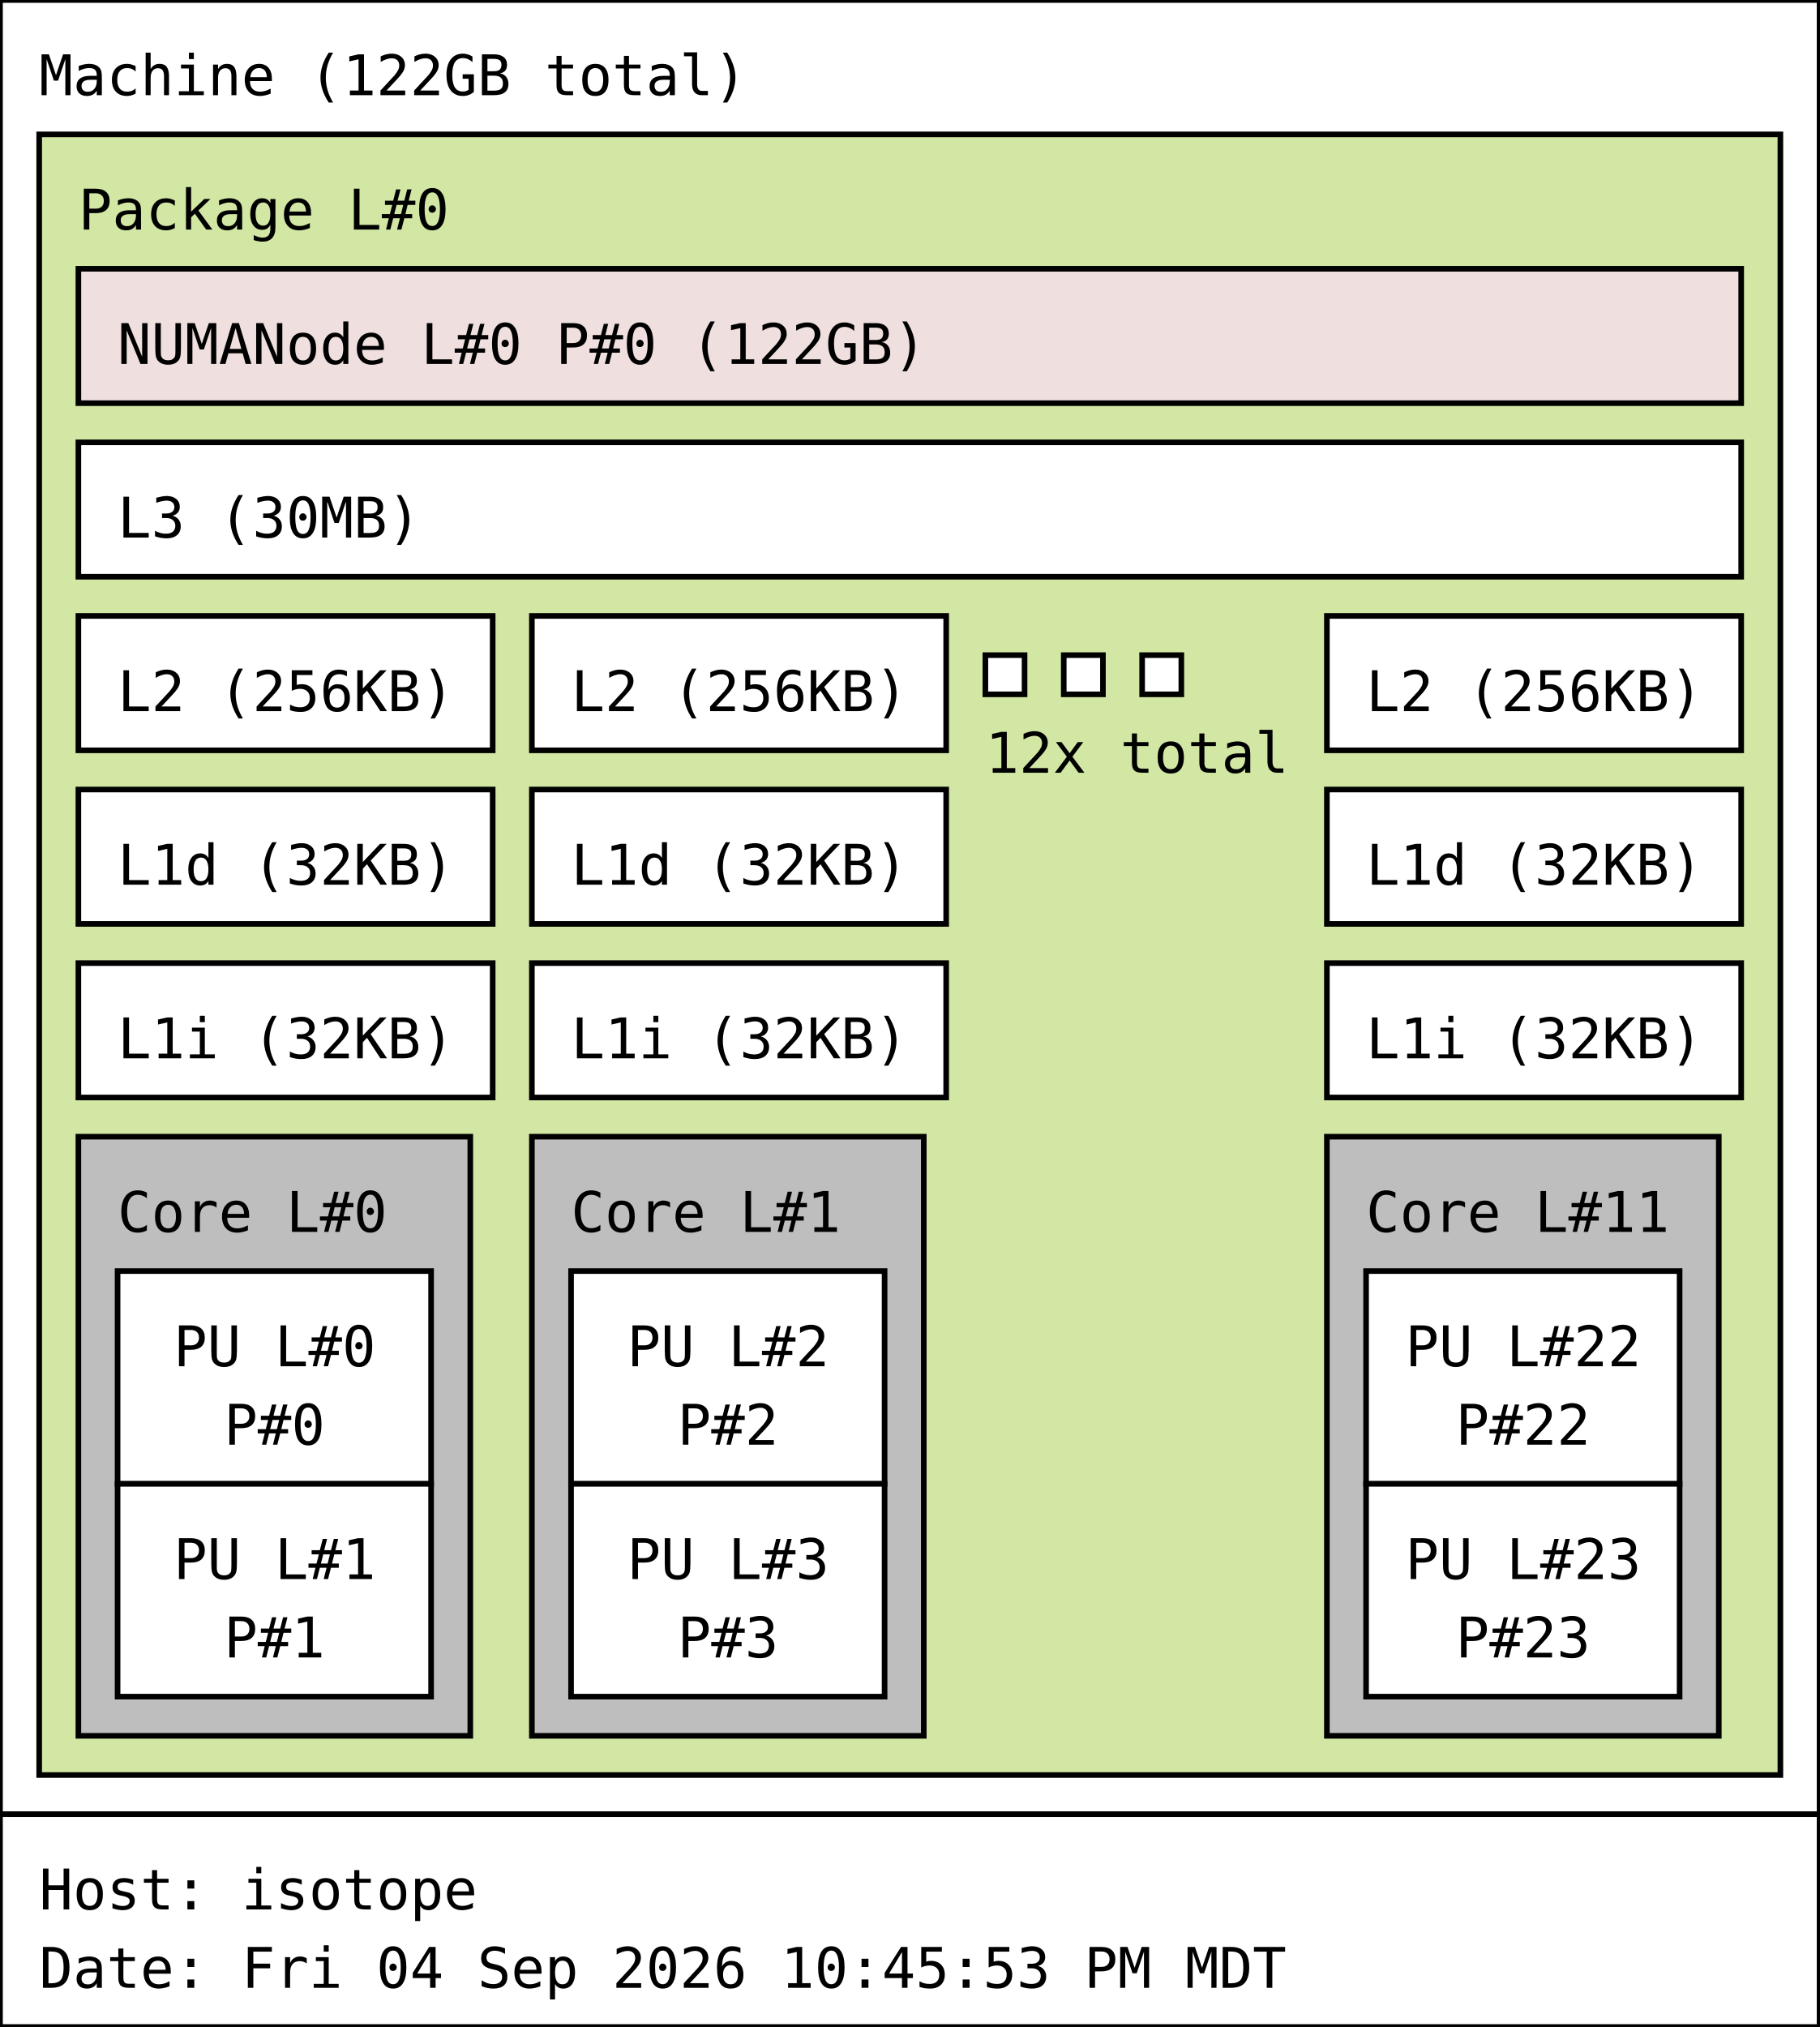
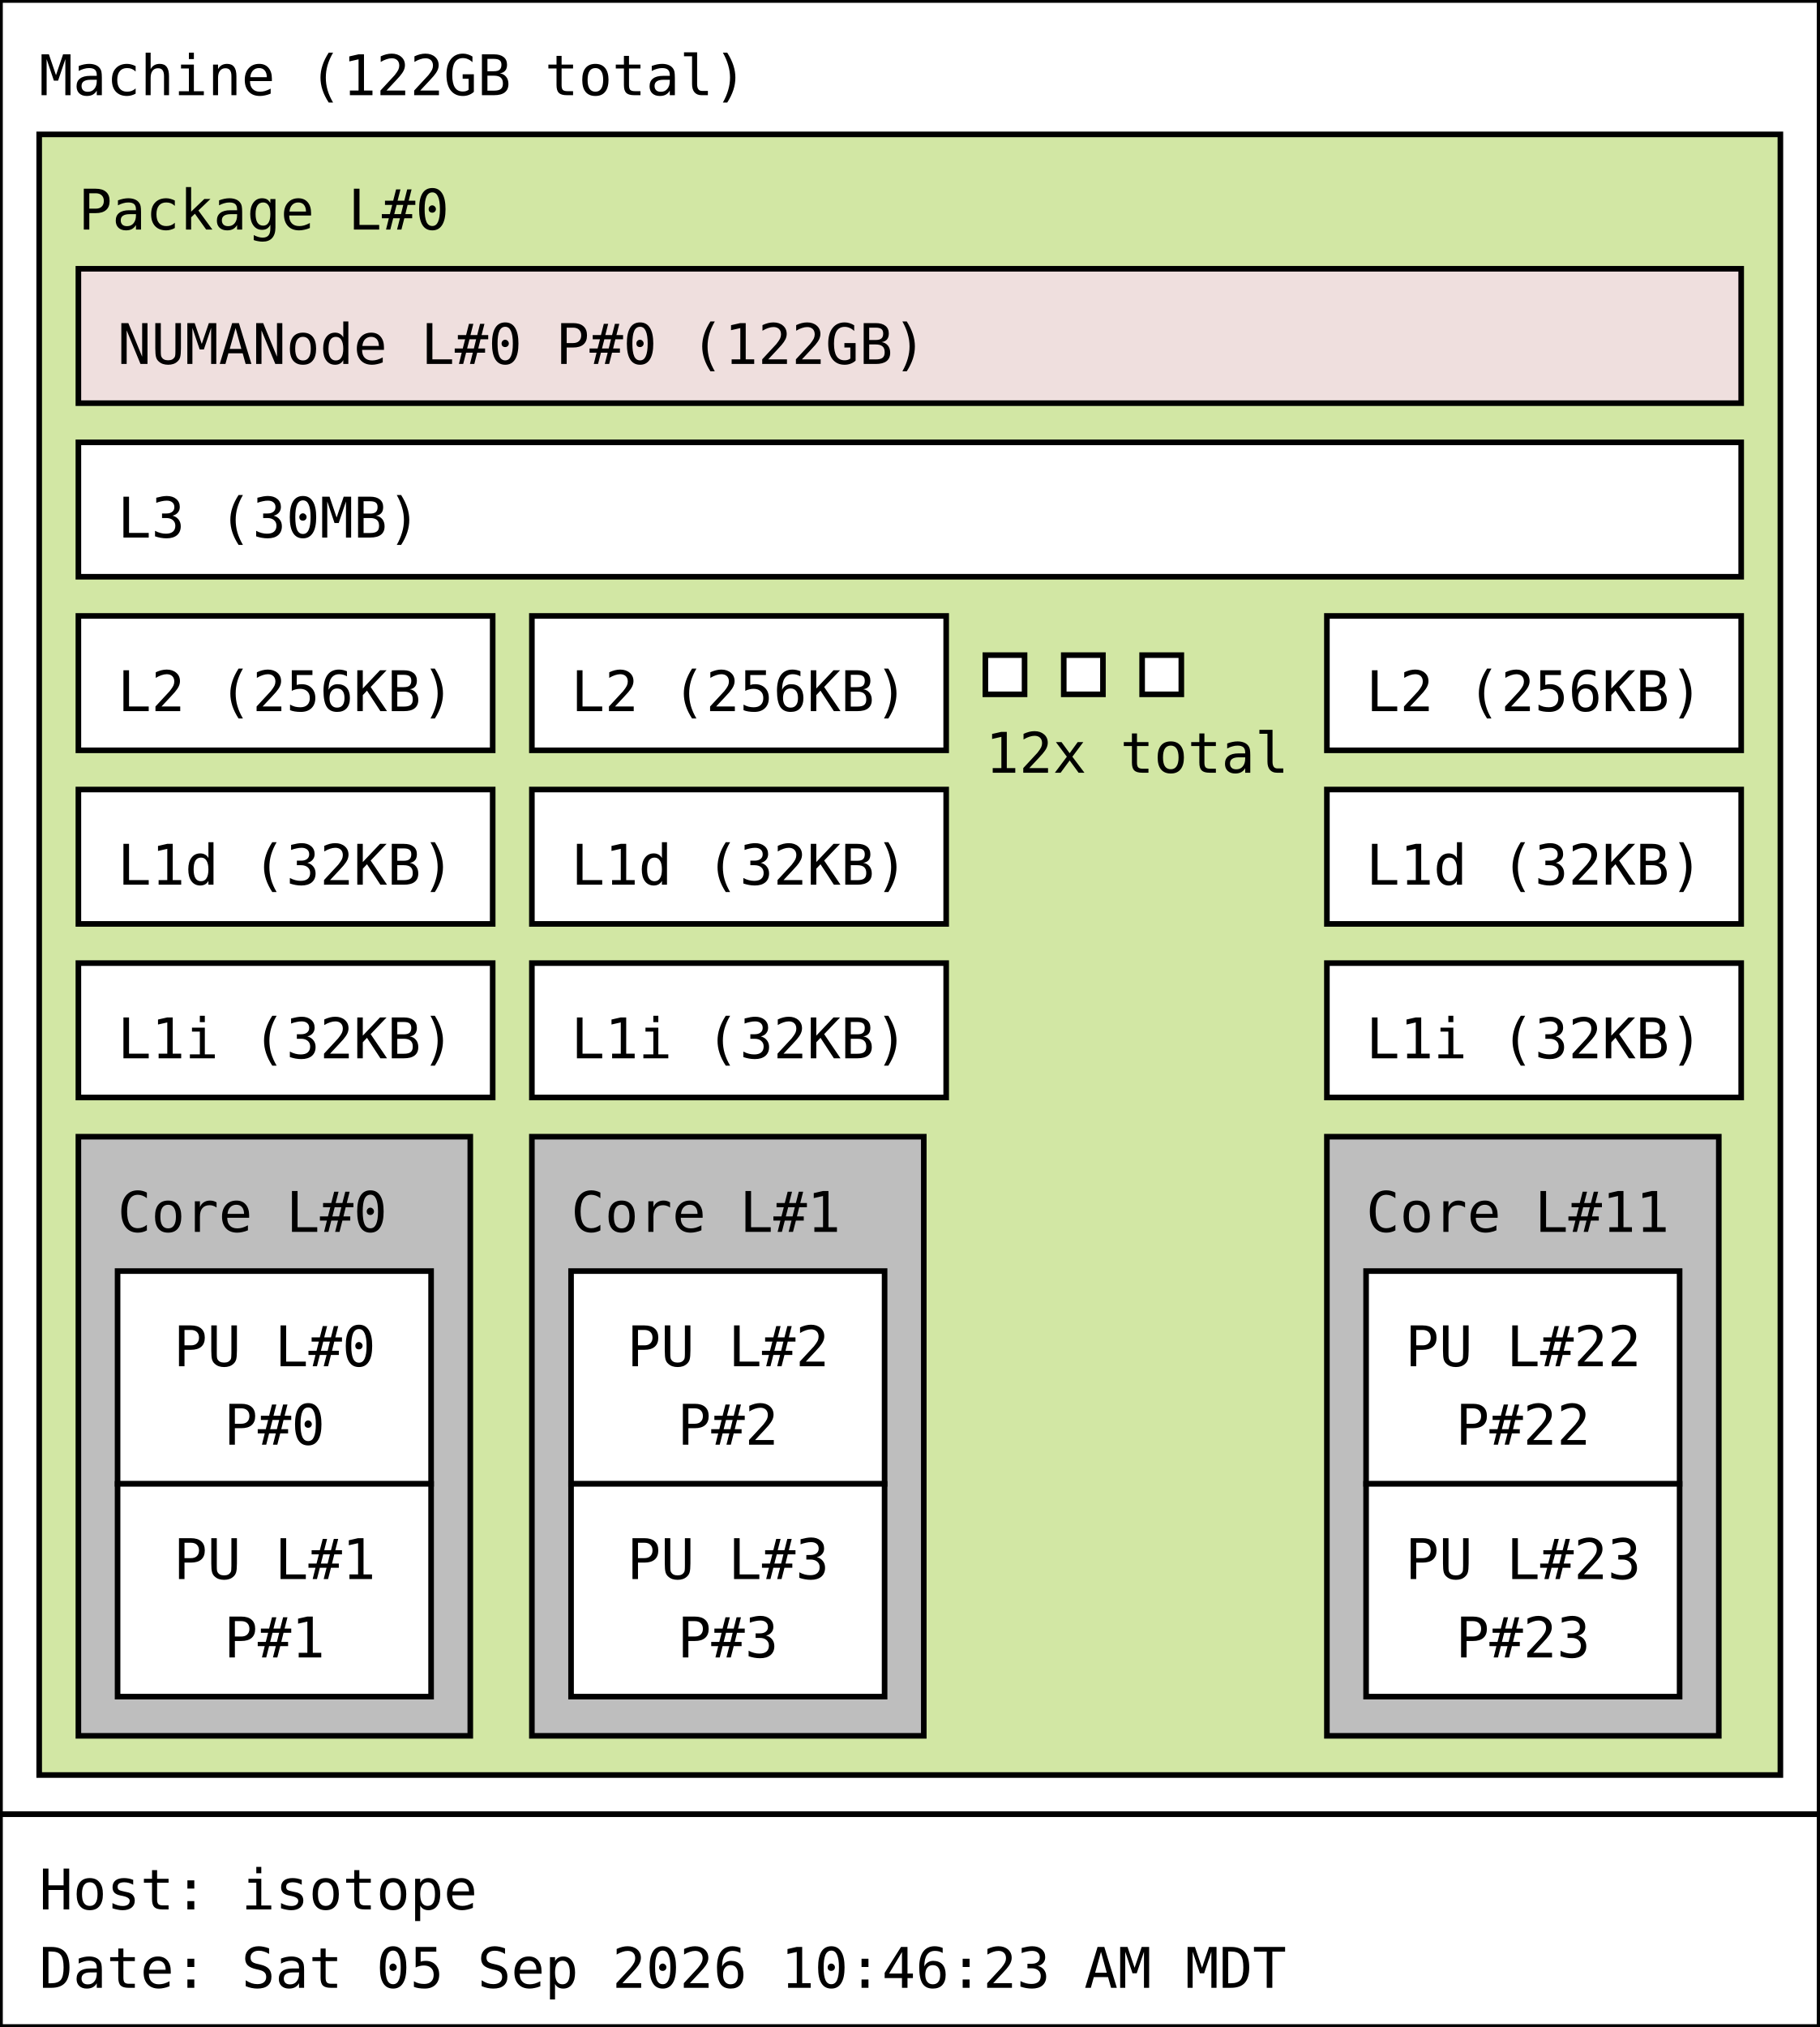
<svg xmlns="http://www.w3.org/2000/svg" width="325px" height="362px" viewBox="0 0 325px 362px" version="1.1">
  <rect id="Machine_0_rect" class="Machine" x="0" y="0" width="325" height="324" fill="rgb(255,255,255)" stroke="rgb(0,0,0)" stroke-width="1" />
  <text id="Machine_0_text" class="Machine" font-family="Monospace" x="7" y="17" fill="rgb(0,0,0)" font-size="10px">Machine (122GB total)</text>
  <rect id="Package_0_rect" class="Package" x="7" y="24" width="311" height="293" fill="rgb(210,231,164)" stroke="rgb(0,0,0)" stroke-width="1" />
  <text id="Package_0_text" class="Package" font-family="Monospace" x="14" y="41" fill="rgb(0,0,0)" font-size="10px">Package L#0</text>
  <rect id="L3_0_rect" class="L3" x="14" y="79" width="297" height="24" fill="rgb(255,255,255)" stroke="rgb(0,0,0)" stroke-width="1" />
  <text id="L3_0_text" class="L3" font-family="Monospace" x="21" y="96" fill="rgb(0,0,0)" font-size="10px">L3 (30MB)</text>
  <rect id="L2_0_rect" class="L2" x="14" y="110" width="74" height="24" fill="rgb(255,255,255)" stroke="rgb(0,0,0)" stroke-width="1" />
  <text id="L2_0_text" class="L2" font-family="Monospace" x="21" y="127" fill="rgb(0,0,0)" font-size="10px">L2 (256KB)</text>
  <rect id="L1d_0_rect" class="L1d" x="14" y="141" width="74" height="24" fill="rgb(255,255,255)" stroke="rgb(0,0,0)" stroke-width="1" />
  <text id="L1d_0_text" class="L1d" font-family="Monospace" x="21" y="158" fill="rgb(0,0,0)" font-size="10px">L1d (32KB)</text>
  <rect id="L1i_0_rect" class="L1i" x="14" y="172" width="74" height="24" fill="rgb(255,255,255)" stroke="rgb(0,0,0)" stroke-width="1" />
  <text id="L1i_0_text" class="L1i" font-family="Monospace" x="21" y="189" fill="rgb(0,0,0)" font-size="10px">L1i (32KB)</text>
  <rect id="Core_0_rect" class="Core" x="14" y="203" width="70" height="107" fill="rgb(190,190,190)" stroke="rgb(0,0,0)" stroke-width="1" />
  <text id="Core_0_text" class="Core" font-family="Monospace" x="21" y="220" fill="rgb(0,0,0)" font-size="10px">Core L#0</text>
  <rect id="PU_0_rect" class="PU" x="21" y="227" width="56" height="38" fill="rgb(255,255,255)" stroke="rgb(0,0,0)" stroke-width="1" />
  <text id="PU_0_text" class="PU" font-family="Monospace" x="31" y="244" fill="rgb(0,0,0)" font-size="10px">PU L#0</text>
  <text id="PU_0_text_1" class="PU" font-family="Monospace" x="40" y="258" fill="rgb(0,0,0)" font-size="10px">P#0</text>
  <rect id="PU_1_rect" class="PU" x="21" y="265" width="56" height="38" fill="rgb(255,255,255)" stroke="rgb(0,0,0)" stroke-width="1" />
  <text id="PU_1_text" class="PU" font-family="Monospace" x="31" y="282" fill="rgb(0,0,0)" font-size="10px">PU L#1</text>
  <text id="PU_1_text_1" class="PU" font-family="Monospace" x="40" y="296" fill="rgb(0,0,0)" font-size="10px">P#1</text>
  <rect id="L2_1_rect" class="L2" x="95" y="110" width="74" height="24" fill="rgb(255,255,255)" stroke="rgb(0,0,0)" stroke-width="1" />
  <text id="L2_1_text" class="L2" font-family="Monospace" x="102" y="127" fill="rgb(0,0,0)" font-size="10px">L2 (256KB)</text>
  <rect id="L1d_1_rect" class="L1d" x="95" y="141" width="74" height="24" fill="rgb(255,255,255)" stroke="rgb(0,0,0)" stroke-width="1" />
  <text id="L1d_1_text" class="L1d" font-family="Monospace" x="102" y="158" fill="rgb(0,0,0)" font-size="10px">L1d (32KB)</text>
  <rect id="L1i_1_rect" class="L1i" x="95" y="172" width="74" height="24" fill="rgb(255,255,255)" stroke="rgb(0,0,0)" stroke-width="1" />
  <text id="L1i_1_text" class="L1i" font-family="Monospace" x="102" y="189" fill="rgb(0,0,0)" font-size="10px">L1i (32KB)</text>
  <rect id="Core_1_rect" class="Core" x="95" y="203" width="70" height="107" fill="rgb(190,190,190)" stroke="rgb(0,0,0)" stroke-width="1" />
  <text id="Core_1_text" class="Core" font-family="Monospace" x="102" y="220" fill="rgb(0,0,0)" font-size="10px">Core L#1</text>
  <rect id="PU_2_rect" class="PU" x="102" y="227" width="56" height="38" fill="rgb(255,255,255)" stroke="rgb(0,0,0)" stroke-width="1" />
  <text id="PU_2_text" class="PU" font-family="Monospace" x="112" y="244" fill="rgb(0,0,0)" font-size="10px">PU L#2</text>
  <text id="PU_2_text_1" class="PU" font-family="Monospace" x="121" y="258" fill="rgb(0,0,0)" font-size="10px">P#2</text>
  <rect id="PU_3_rect" class="PU" x="102" y="265" width="56" height="38" fill="rgb(255,255,255)" stroke="rgb(0,0,0)" stroke-width="1" />
  <text id="PU_3_text" class="PU" font-family="Monospace" x="112" y="282" fill="rgb(0,0,0)" font-size="10px">PU L#3</text>
  <text id="PU_3_text_1" class="PU" font-family="Monospace" x="121" y="296" fill="rgb(0,0,0)" font-size="10px">P#3</text>
  <rect id="L2_2_rect" class="L2" x="176" y="117" width="7" height="7" fill="rgb(255,255,255)" stroke="rgb(0,0,0)" stroke-width="1" />
  <rect id="L2_2_rect" class="L2" x="190" y="117" width="7" height="7" fill="rgb(255,255,255)" stroke="rgb(0,0,0)" stroke-width="1" />
  <rect id="L2_2_rect" class="L2" x="204" y="117" width="7" height="7" fill="rgb(255,255,255)" stroke="rgb(0,0,0)" stroke-width="1" />
  <text id="L2_2_text" class="L2" font-family="Monospace" x="176" y="138" fill="rgb(0,0,0)" font-size="10px">12x total</text>
  <rect id="L2_11_rect" class="L2" x="237" y="110" width="74" height="24" fill="rgb(255,255,255)" stroke="rgb(0,0,0)" stroke-width="1" />
  <text id="L2_11_text" class="L2" font-family="Monospace" x="244" y="127" fill="rgb(0,0,0)" font-size="10px">L2 (256KB)</text>
  <rect id="L1d_11_rect" class="L1d" x="237" y="141" width="74" height="24" fill="rgb(255,255,255)" stroke="rgb(0,0,0)" stroke-width="1" />
  <text id="L1d_11_text" class="L1d" font-family="Monospace" x="244" y="158" fill="rgb(0,0,0)" font-size="10px">L1d (32KB)</text>
  <rect id="L1i_11_rect" class="L1i" x="237" y="172" width="74" height="24" fill="rgb(255,255,255)" stroke="rgb(0,0,0)" stroke-width="1" />
  <text id="L1i_11_text" class="L1i" font-family="Monospace" x="244" y="189" fill="rgb(0,0,0)" font-size="10px">L1i (32KB)</text>
  <rect id="Core_11_rect" class="Core" x="237" y="203" width="70" height="107" fill="rgb(190,190,190)" stroke="rgb(0,0,0)" stroke-width="1" />
  <text id="Core_11_text" class="Core" font-family="Monospace" x="244" y="220" fill="rgb(0,0,0)" font-size="10px">Core L#11</text>
  <rect id="PU_22_rect" class="PU" x="244" y="227" width="56" height="38" fill="rgb(255,255,255)" stroke="rgb(0,0,0)" stroke-width="1" />
  <text id="PU_22_text" class="PU" font-family="Monospace" x="251" y="244" fill="rgb(0,0,0)" font-size="10px">PU L#22</text>
  <text id="PU_22_text_1" class="PU" font-family="Monospace" x="260" y="258" fill="rgb(0,0,0)" font-size="10px">P#22</text>
  <rect id="PU_23_rect" class="PU" x="244" y="265" width="56" height="38" fill="rgb(255,255,255)" stroke="rgb(0,0,0)" stroke-width="1" />
  <text id="PU_23_text" class="PU" font-family="Monospace" x="251" y="282" fill="rgb(0,0,0)" font-size="10px">PU L#23</text>
  <text id="PU_23_text_1" class="PU" font-family="Monospace" x="260" y="296" fill="rgb(0,0,0)" font-size="10px">P#23</text>
  <rect id="NUMANode_0_rect" class="NUMANode" x="14" y="48" width="297" height="24" fill="rgb(239,223,222)" stroke="rgb(0,0,0)" stroke-width="1" />
  <text id="NUMANode_0_text" class="NUMANode" font-family="Monospace" x="21" y="65" fill="rgb(0,0,0)" font-size="10px">NUMANode L#0 P#0 (122GB)</text>
  <rect id="anon_rect" x="0" y="324" width="325" height="38" fill="rgb(255,255,255)" stroke="rgb(0,0,0)" stroke-width="1" />
  <text id="anon_text" font-family="Monospace" x="7" y="341" fill="rgb(0,0,0)" font-size="10px">Host: isotope</text>
-   <text id="anon_text_1" font-family="Monospace" x="7" y="355" fill="rgb(0,0,0)" font-size="10px">Date: Fri 04 Sep 2026 10:45:53 PM MDT</text>
+   <text id="anon_text_1" font-family="Monospace" x="7" y="355" fill="rgb(0,0,0)" font-size="10px">Date: Sat 05 Sep 2026 10:46:23 AM MDT</text>
</svg>
